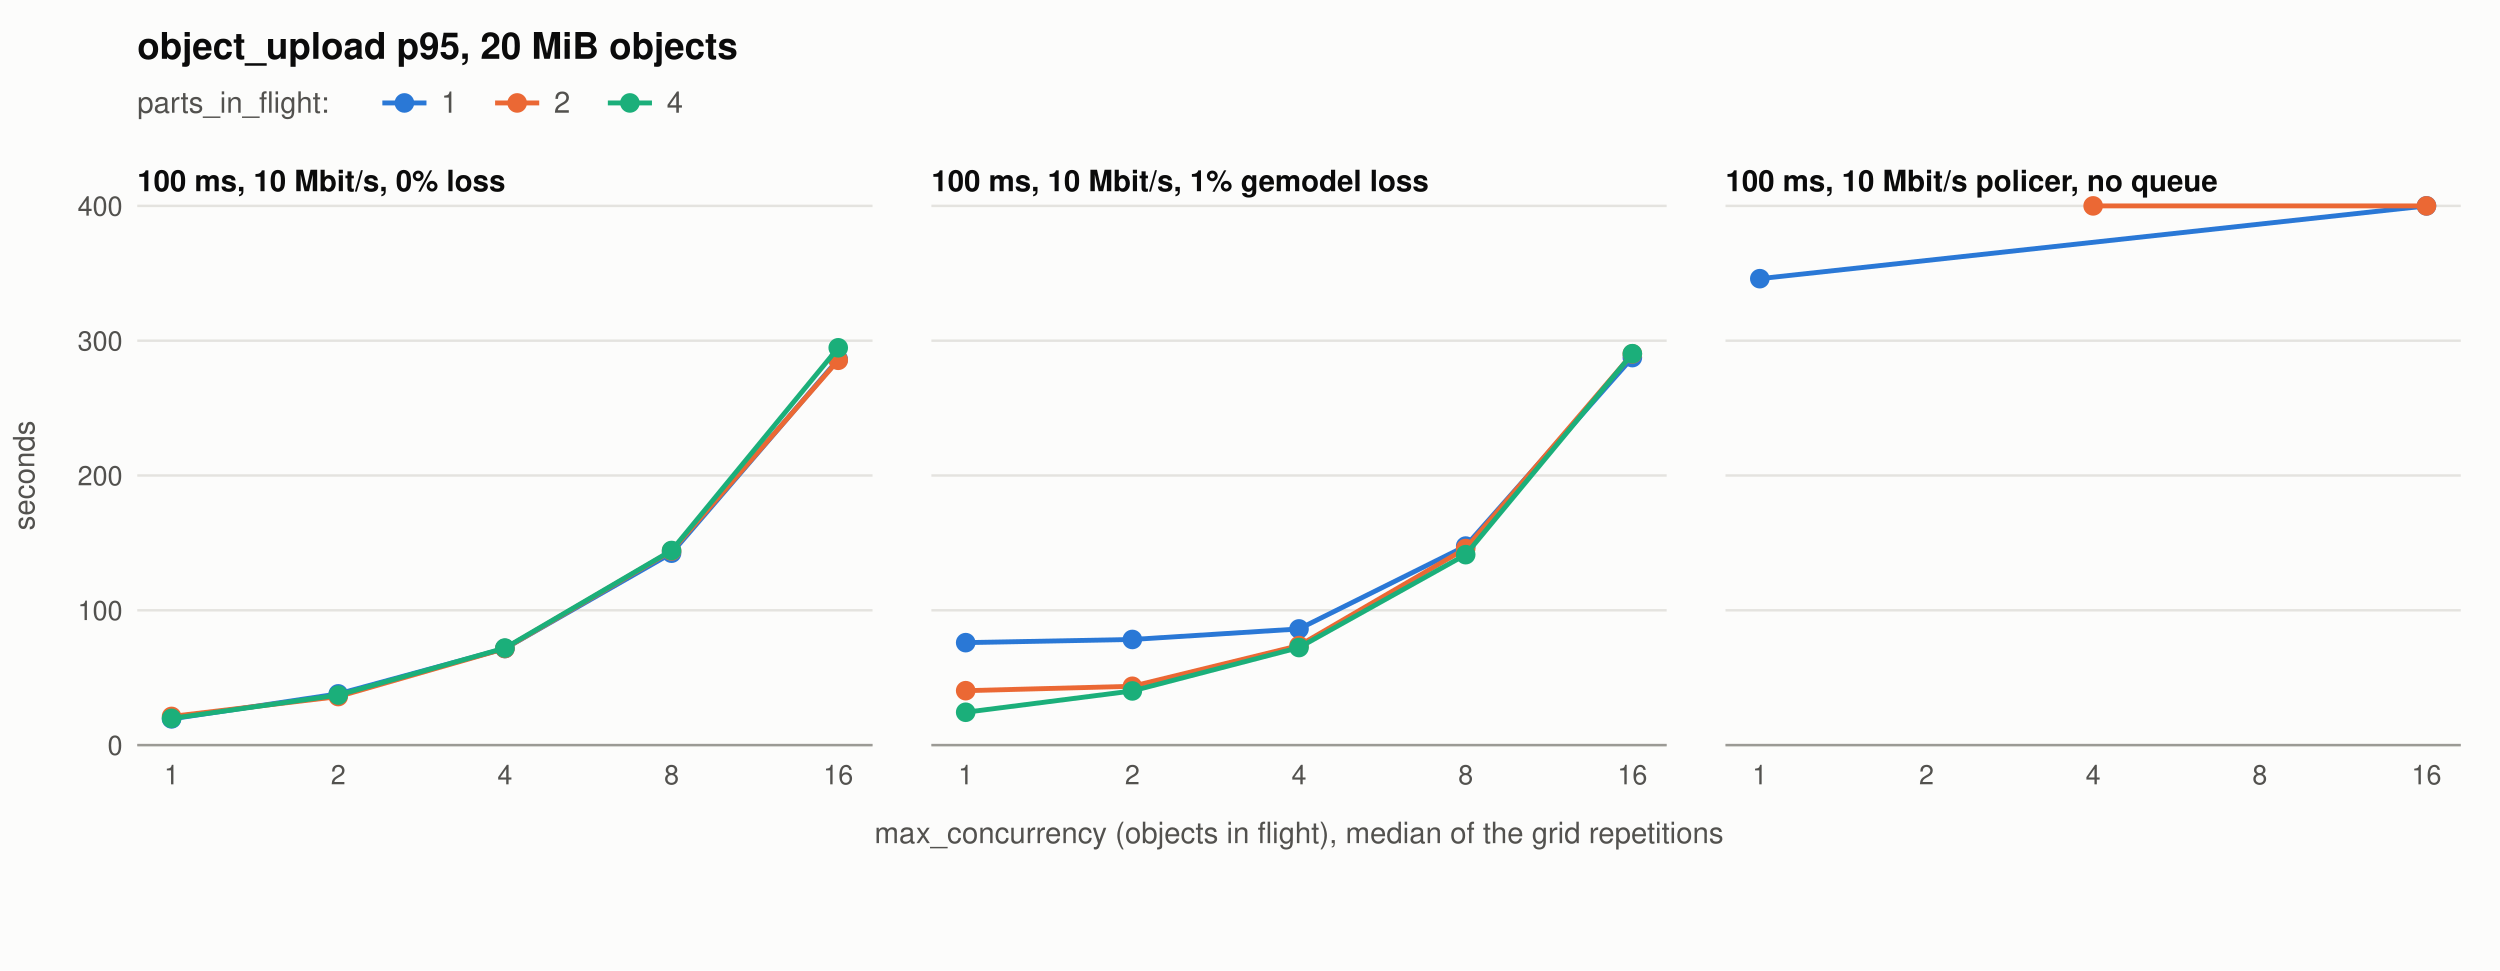
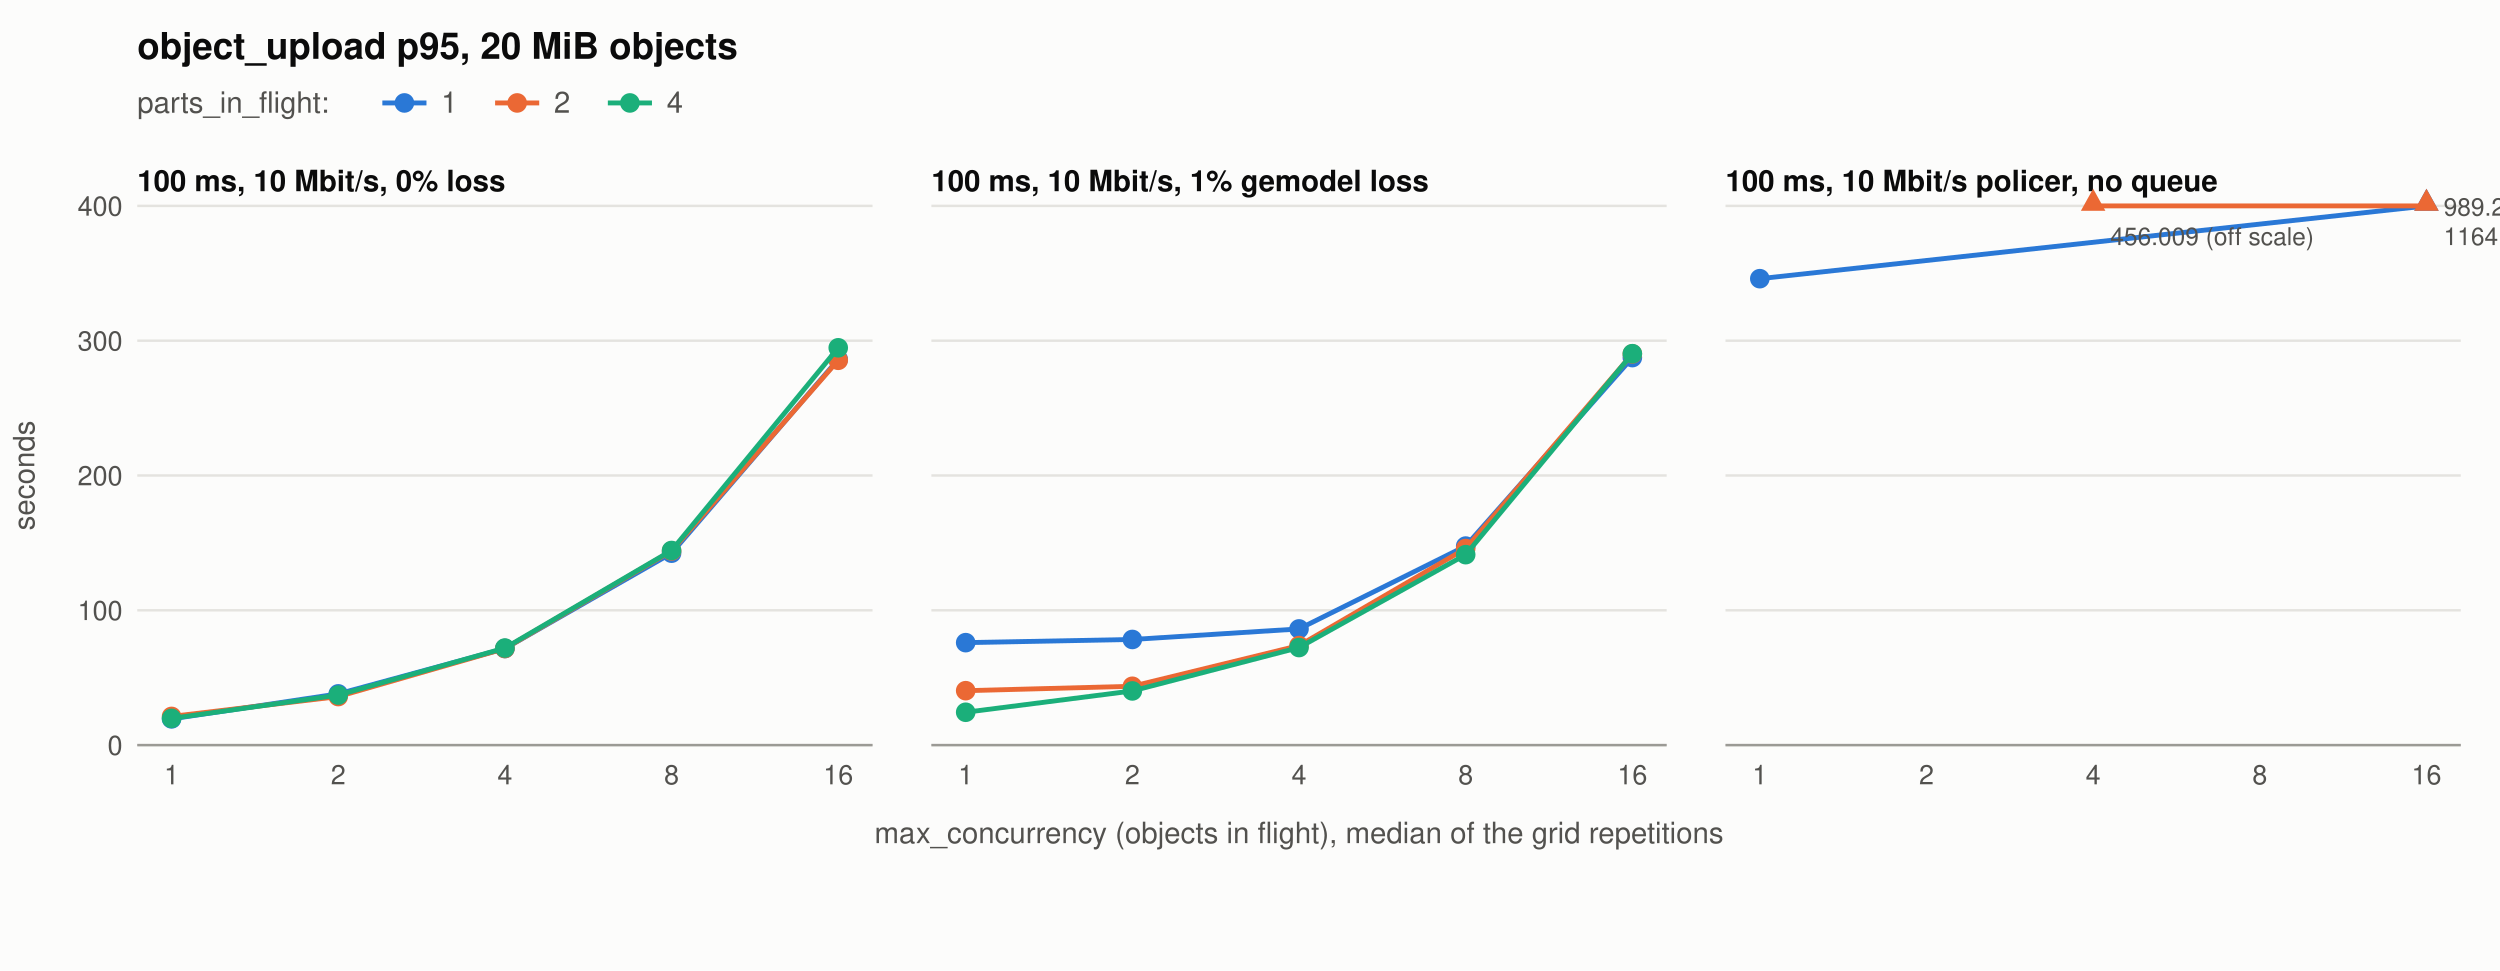
<svg xmlns="http://www.w3.org/2000/svg" width="1020" height="396" viewBox="0 0 1020 396" role="img" aria-label="object_upload p95, 20 MiB objects">
  <style>.bg{fill:#fcfcfb}.t1{fill:#0b0b0b}.t2{fill:#52514e}.grid{stroke:#e4e3df}.axis{stroke:#9b9a95}.ref{stroke:#52514e}.s0{stroke:#2a78d6}.f0{fill:#2a78d6}.s1{stroke:#eb6834}.f1{fill:#eb6834}.s2{stroke:#1baf7a}.f2{fill:#1baf7a}@media (prefers-color-scheme: dark){.bg{fill:#1a1a19}.t1{fill:#f0efec}.t2{fill:#c3c2b7}.grid{stroke:#3a3a37}.axis{stroke:#6f6e69}.ref{stroke:#c3c2b7}.s0{stroke:#3987e5}.f0{fill:#3987e5}.s1{stroke:#d95926}.f1{fill:#d95926}.s2{stroke:#199e70}.f2{fill:#199e70}}text{font-family:-apple-system,'Segoe UI',Helvetica,Arial,sans-serif}</style>
  <rect class="bg" x="0" y="0" width="1020" height="396" />
  <text class="t1" x="56" y="24" font-size="15" font-weight="600">object_upload p95, 20 MiB objects</text>
  <text class="t2" x="56" y="46" font-size="12">parts_in_flight:</text>
  <line class="s0" x1="156" y1="42" x2="174" y2="42" stroke-width="2" />
  <circle class="f0" cx="165" cy="42" r="4" />
  <text class="t2" x="180" y="46" font-size="12">1</text>
  <line class="s1" x1="202" y1="42" x2="220" y2="42" stroke-width="2" />
  <circle class="f1" cx="211" cy="42" r="4" />
  <text class="t2" x="226" y="46" font-size="12">2</text>
  <line class="s2" x1="248" y1="42" x2="266" y2="42" stroke-width="2" />
  <circle class="f2" cx="257" cy="42" r="4" />
  <text class="t2" x="272" y="46" font-size="12">4</text>
  <text class="t1" x="56" y="78" font-size="12" font-weight="600">100 ms, 10 Mbit/s, 0% loss</text>
  <line class="grid" x1="56" y1="304.0" x2="356" y2="304.0" stroke-width="1" />
  <text class="t2" x="50" y="308.0" font-size="11" text-anchor="end">0</text>
  <line class="grid" x1="56" y1="249.0" x2="356" y2="249.0" stroke-width="1" />
  <text class="t2" x="50" y="253.0" font-size="11" text-anchor="end">100</text>
  <line class="grid" x1="56" y1="194.0" x2="356" y2="194.0" stroke-width="1" />
  <text class="t2" x="50" y="198.0" font-size="11" text-anchor="end">200</text>
  <line class="grid" x1="56" y1="139.0" x2="356" y2="139.0" stroke-width="1" />
  <text class="t2" x="50" y="143.0" font-size="11" text-anchor="end">300</text>
  <line class="grid" x1="56" y1="84.0" x2="356" y2="84.0" stroke-width="1" />
  <text class="t2" x="50" y="88.0" font-size="11" text-anchor="end">400</text>
  <line class="axis" x1="56" y1="304" x2="356" y2="304" stroke-width="1" />
  <text class="t2" x="70.0" y="320" font-size="11" text-anchor="middle">1</text>
  <text class="t2" x="138.0" y="320" font-size="11" text-anchor="middle">2</text>
  <text class="t2" x="206.0" y="320" font-size="11" text-anchor="middle">4</text>
  <text class="t2" x="274.0" y="320" font-size="11" text-anchor="middle">8</text>
  <text class="t2" x="342.0" y="320" font-size="11" text-anchor="middle">16</text>
  <polyline class="s0" points="70.0,293.3 138.0,283.1 206.0,264.6 274.0,225.7 342.0,146.6" fill="none" stroke-width="2" stroke-linejoin="round" stroke-linecap="round" />
  <circle class="f0" cx="70.0" cy="293.3" r="4" />
  <circle class="f0" cx="138.0" cy="283.1" r="4" />
  <circle class="f0" cx="206.0" cy="264.6" r="4" />
  <circle class="f0" cx="274.0" cy="225.7" r="4" />
  <circle class="f0" cx="342.0" cy="146.6" r="4" />
  <polyline class="s1" points="70.0,292.3 138.0,284.2 206.0,264.6 274.0,224.8 342.0,147.0" fill="none" stroke-width="2" stroke-linejoin="round" stroke-linecap="round" />
  <circle class="f1" cx="70.0" cy="292.3" r="4" />
  <circle class="f1" cx="138.0" cy="284.2" r="4" />
  <circle class="f1" cx="206.0" cy="264.6" r="4" />
  <circle class="f1" cx="274.0" cy="224.8" r="4" />
  <circle class="f1" cx="342.0" cy="147.0" r="4" />
  <polyline class="s2" points="70.0,293.1 138.0,283.6 206.0,264.4 274.0,224.6 342.0,141.9" fill="none" stroke-width="2" stroke-linejoin="round" stroke-linecap="round" />
  <circle class="f2" cx="70.0" cy="293.1" r="4" />
  <circle class="f2" cx="138.0" cy="283.6" r="4" />
  <circle class="f2" cx="206.0" cy="264.4" r="4" />
  <circle class="f2" cx="274.0" cy="224.6" r="4" />
  <circle class="f2" cx="342.0" cy="141.9" r="4" />
  <text class="t1" x="380" y="78" font-size="12" font-weight="600">100 ms, 10 Mbit/s, 1% gemodel loss</text>
  <line class="grid" x1="380" y1="304.0" x2="680" y2="304.0" stroke-width="1" />
  <line class="grid" x1="380" y1="249.0" x2="680" y2="249.0" stroke-width="1" />
  <line class="grid" x1="380" y1="194.0" x2="680" y2="194.0" stroke-width="1" />
  <line class="grid" x1="380" y1="139.0" x2="680" y2="139.0" stroke-width="1" />
  <line class="grid" x1="380" y1="84.0" x2="680" y2="84.0" stroke-width="1" />
  <line class="axis" x1="380" y1="304" x2="680" y2="304" stroke-width="1" />
  <text class="t2" x="394.0" y="320" font-size="11" text-anchor="middle">1</text>
  <text class="t2" x="462.0" y="320" font-size="11" text-anchor="middle">2</text>
  <text class="t2" x="530.0" y="320" font-size="11" text-anchor="middle">4</text>
  <text class="t2" x="598.0" y="320" font-size="11" text-anchor="middle">8</text>
  <text class="t2" x="666.0" y="320" font-size="11" text-anchor="middle">16</text>
  <polyline class="s0" points="394.0,262.2 462.0,260.9 530.0,256.6 598.0,222.8 666.0,145.9" fill="none" stroke-width="2" stroke-linejoin="round" stroke-linecap="round" />
  <circle class="f0" cx="394.0" cy="262.2" r="4" />
  <circle class="f0" cx="462.0" cy="260.9" r="4" />
  <circle class="f0" cx="530.0" cy="256.6" r="4" />
  <circle class="f0" cx="598.0" cy="222.8" r="4" />
  <circle class="f0" cx="666.0" cy="145.9" r="4" />
  <polyline class="s1" points="394.0,281.8 462.0,280.0 530.0,263.4 598.0,223.8 666.0,144.4" fill="none" stroke-width="2" stroke-linejoin="round" stroke-linecap="round" />
  <circle class="f1" cx="394.0" cy="281.8" r="4" />
  <circle class="f1" cx="462.0" cy="280.0" r="4" />
  <circle class="f1" cx="530.0" cy="263.4" r="4" />
  <circle class="f1" cx="598.0" cy="223.8" r="4" />
  <circle class="f1" cx="666.0" cy="144.4" r="4" />
  <polyline class="s2" points="394.0,290.6 462.0,281.9 530.0,264.2 598.0,226.3 666.0,144.3" fill="none" stroke-width="2" stroke-linejoin="round" stroke-linecap="round" />
  <circle class="f2" cx="394.0" cy="290.6" r="4" />
  <circle class="f2" cx="462.0" cy="281.9" r="4" />
  <circle class="f2" cx="530.0" cy="264.2" r="4" />
  <circle class="f2" cx="598.0" cy="226.3" r="4" />
  <circle class="f2" cx="666.0" cy="144.3" r="4" />
  <text class="t1" x="704" y="78" font-size="12" font-weight="600">100 ms, 10 Mbit/s policer, no queue</text>
  <line class="grid" x1="704" y1="304.0" x2="1004" y2="304.0" stroke-width="1" />
  <line class="grid" x1="704" y1="249.0" x2="1004" y2="249.0" stroke-width="1" />
  <line class="grid" x1="704" y1="194.0" x2="1004" y2="194.0" stroke-width="1" />
  <line class="grid" x1="704" y1="139.0" x2="1004" y2="139.0" stroke-width="1" />
  <line class="grid" x1="704" y1="84.0" x2="1004" y2="84.0" stroke-width="1" />
  <line class="axis" x1="704" y1="304" x2="1004" y2="304" stroke-width="1" />
  <text class="t2" x="718.0" y="320" font-size="11" text-anchor="middle">1</text>
  <text class="t2" x="786.0" y="320" font-size="11" text-anchor="middle">2</text>
  <text class="t2" x="854.0" y="320" font-size="11" text-anchor="middle">4</text>
  <text class="t2" x="922.0" y="320" font-size="11" text-anchor="middle">8</text>
  <text class="t2" x="990.0" y="320" font-size="11" text-anchor="middle">16</text>
  <polyline class="s0" points="718.0,113.7 990.0,84.0" fill="none" stroke-width="2" stroke-linejoin="round" stroke-linecap="round" />
  <circle class="f0" cx="718.0" cy="113.7" r="4" />
-   <circle class="f0" cx="990.0" cy="84.0" r="4" />
+   <path class="f0" d="M990.0,77.0 L985.0,86.0 L995.0,86.0 Z" />
+   <text class="t2" x="997.0" y="88.0" font-size="10">989.241 (off scale)</text>
  <polyline class="s1" points="854.0,84.0 990.0,84.0" fill="none" stroke-width="2" stroke-linejoin="round" stroke-linecap="round" />
-   <circle class="f1" cx="854.0" cy="84.0" r="4" />
-   <circle class="f1" cx="990.0" cy="84.0" r="4" />
+   <path class="f1" d="M854.0,77.0 L849.0,86.0 L859.0,86.0 Z" />
+   <text class="t2" x="861.0" y="100.0" font-size="10">456.009 (off scale)</text>
+   <path class="f1" d="M990.0,77.0 L985.0,86.0 L995.0,86.0 Z" />
+   <text class="t2" x="997.0" y="100.0" font-size="10">1164.13 (off scale)</text>
  <text class="t2" x="530.0" y="344" font-size="12" text-anchor="middle">max_concurrency (objects in flight), median of the grid repetitions</text>
  <text class="t2" x="14" y="194.0" font-size="12" text-anchor="middle" transform="rotate(-90 14 194.0)">seconds</text>
</svg>
